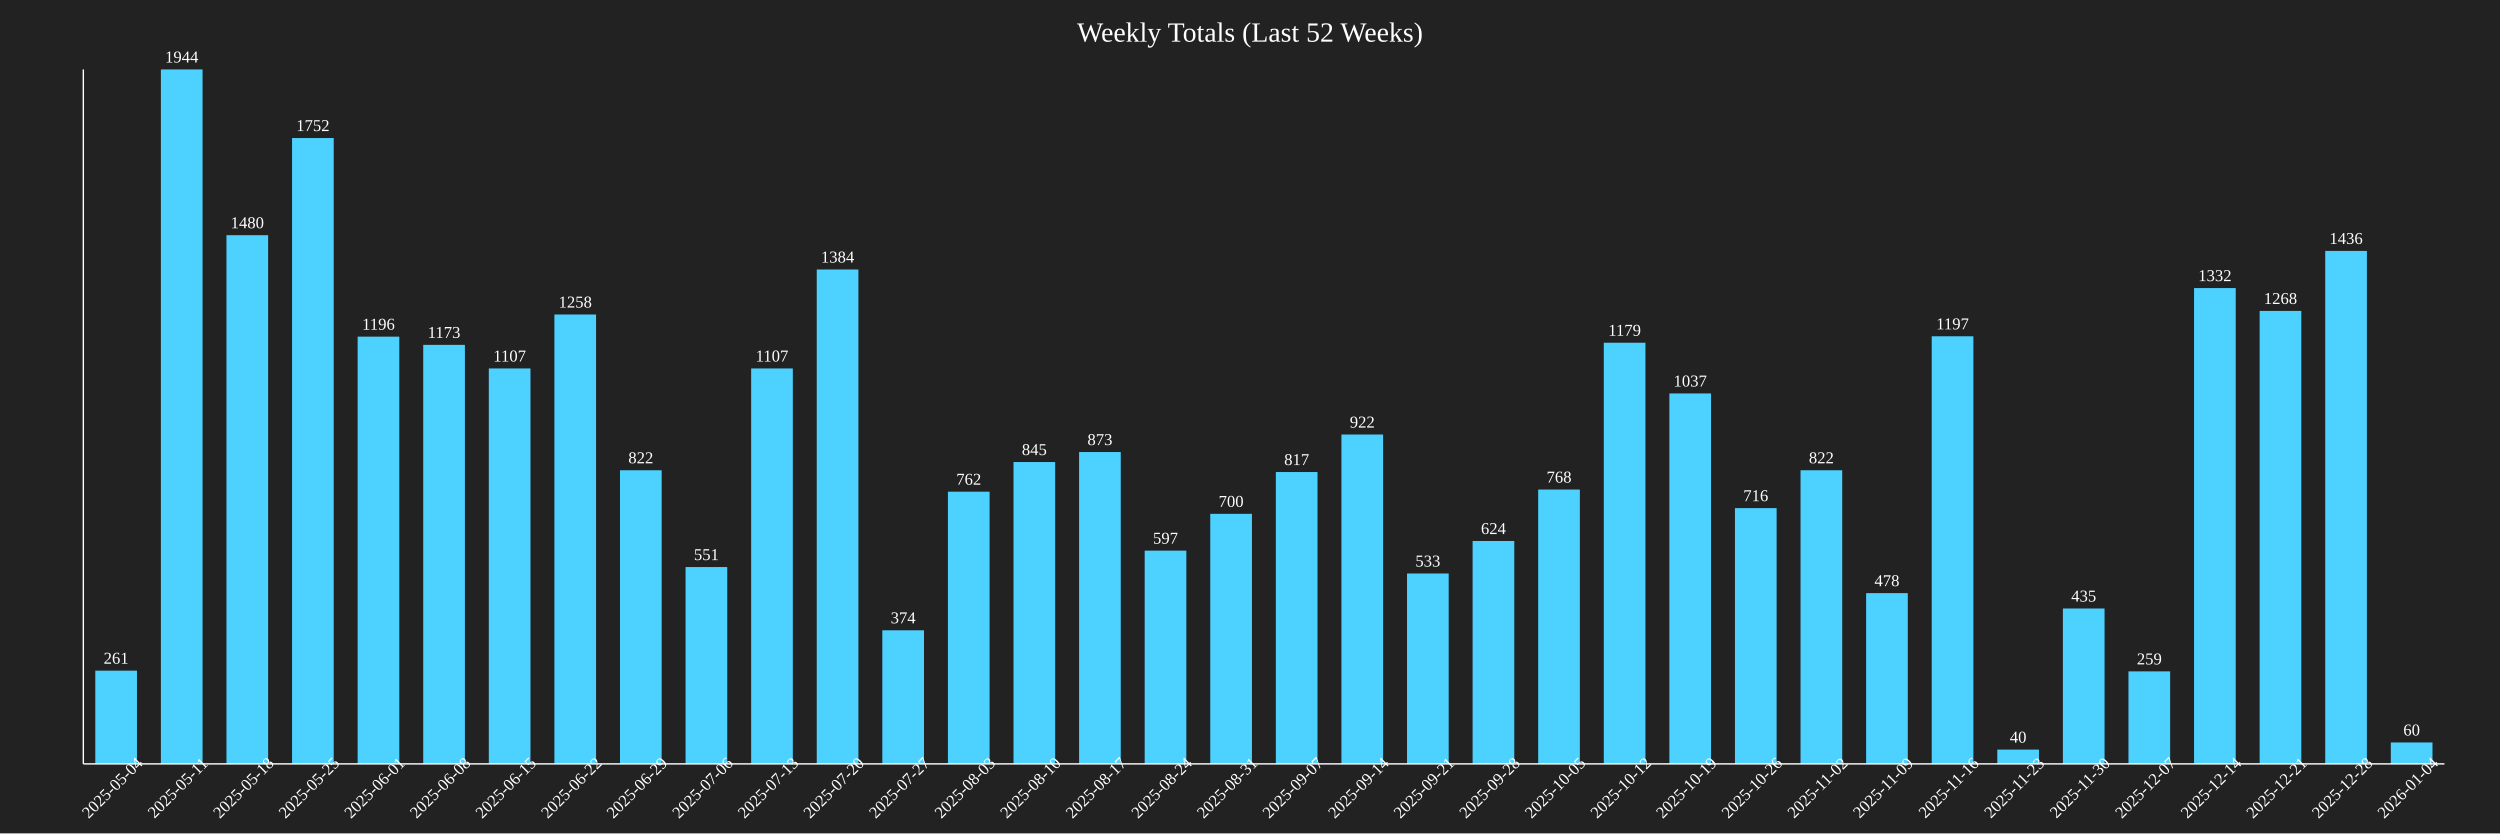
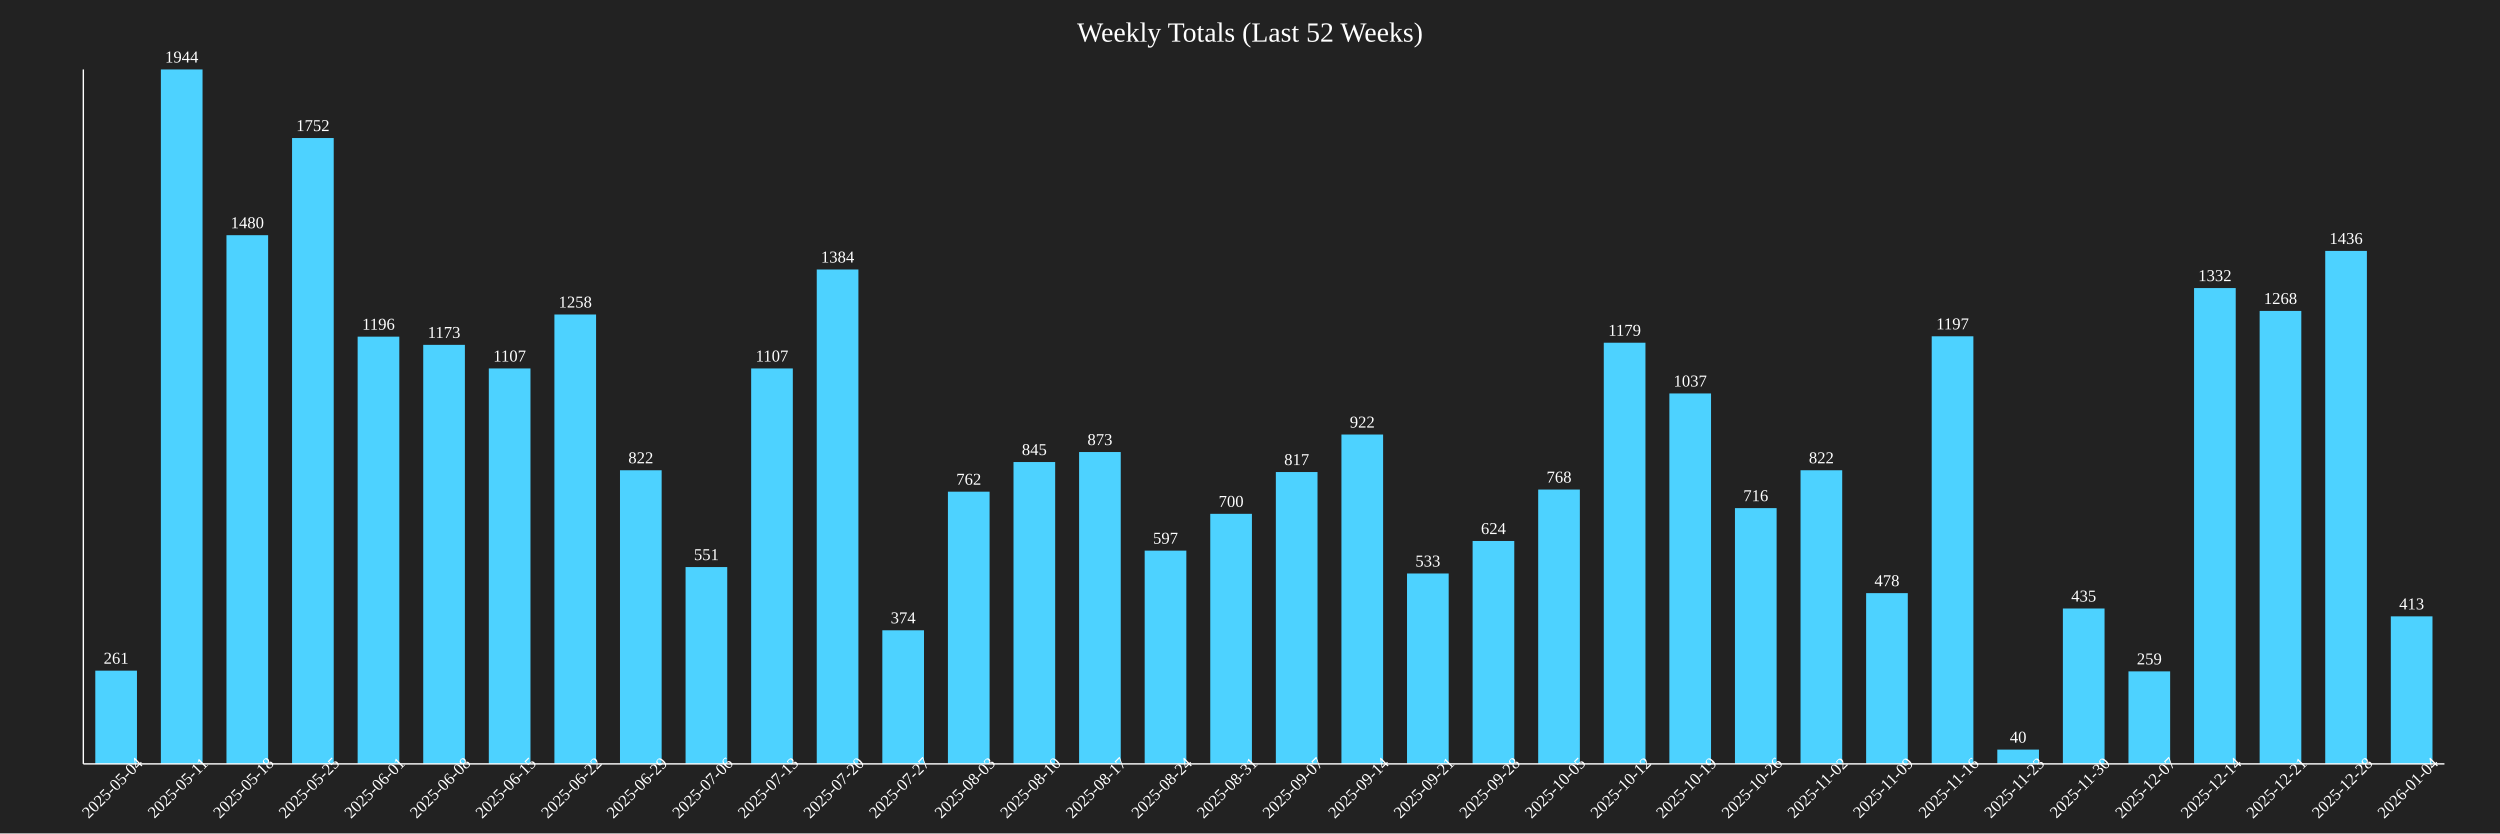
<svg xmlns="http://www.w3.org/2000/svg" baseProfile="full" height="600" version="1.1" width="1800">
  <defs />
  <rect fill="#222222" height="100%" width="100%" x="0" y="0" />
  <text fill="white" font-size="20" text-anchor="middle" x="900.0" y="30">Weekly Totals (Last 52 Weeks)</text>
  <rect fill="#4DD2FF" height="67.13" width="30" x="68.611" y="482.87" />
  <text fill="white" font-size="12" text-anchor="middle" x="83.611" y="477.87">261</text>
  <text fill="white" font-size="12" text-anchor="middle" transform="rotate(-45,83.61111,570)" x="83.611" y="570">2025-05-04</text>
  <rect fill="#4DD2FF" height="500.0" width="30" x="115.833" y="50.0" />
  <text fill="white" font-size="12" text-anchor="middle" x="130.833" y="45.0">1944</text>
  <text fill="white" font-size="12" text-anchor="middle" transform="rotate(-45,130.8333,570)" x="130.833" y="570">2025-05-11</text>
  <rect fill="#4DD2FF" height="380.658" width="30" x="163.056" y="169.342" />
  <text fill="white" font-size="12" text-anchor="middle" x="178.056" y="164.342">1480</text>
  <text fill="white" font-size="12" text-anchor="middle" transform="rotate(-45,178.0556,570)" x="178.056" y="570">2025-05-18</text>
  <rect fill="#4DD2FF" height="450.617" width="30" x="210.278" y="99.383" />
  <text fill="white" font-size="12" text-anchor="middle" x="225.278" y="94.383">1752</text>
  <text fill="white" font-size="12" text-anchor="middle" transform="rotate(-45,225.2778,570)" x="225.278" y="570">2025-05-25</text>
  <rect fill="#4DD2FF" height="307.613" width="30" x="257.5" y="242.387" />
  <text fill="white" font-size="12" text-anchor="middle" x="272.5" y="237.387">1196</text>
  <text fill="white" font-size="12" text-anchor="middle" transform="rotate(-45,272.5,570)" x="272.5" y="570">2025-06-01</text>
  <rect fill="#4DD2FF" height="301.698" width="30" x="304.722" y="248.302" />
  <text fill="white" font-size="12" text-anchor="middle" x="319.722" y="243.302">1173</text>
  <text fill="white" font-size="12" text-anchor="middle" transform="rotate(-45,319.7222,570)" x="319.722" y="570">2025-06-08</text>
  <rect fill="#4DD2FF" height="284.722" width="30" x="351.944" y="265.278" />
  <text fill="white" font-size="12" text-anchor="middle" x="366.944" y="260.278">1107</text>
  <text fill="white" font-size="12" text-anchor="middle" transform="rotate(-45,366.9444,570)" x="366.944" y="570">2025-06-15</text>
  <rect fill="#4DD2FF" height="323.56" width="30" x="399.167" y="226.44" />
  <text fill="white" font-size="12" text-anchor="middle" x="414.167" y="221.44">1258</text>
  <text fill="white" font-size="12" text-anchor="middle" transform="rotate(-45,414.1667,570)" x="414.167" y="570">2025-06-22</text>
  <rect fill="#4DD2FF" height="211.42" width="30" x="446.389" y="338.58" />
  <text fill="white" font-size="12" text-anchor="middle" x="461.389" y="333.58">822</text>
  <text fill="white" font-size="12" text-anchor="middle" transform="rotate(-45,461.3889,570)" x="461.389" y="570">2025-06-29</text>
  <rect fill="#4DD2FF" height="141.718" width="30" x="493.611" y="408.282" />
  <text fill="white" font-size="12" text-anchor="middle" x="508.611" y="403.282">551</text>
  <text fill="white" font-size="12" text-anchor="middle" transform="rotate(-45,508.6111,570)" x="508.611" y="570">2025-07-06</text>
  <rect fill="#4DD2FF" height="284.722" width="30" x="540.833" y="265.278" />
  <text fill="white" font-size="12" text-anchor="middle" x="555.833" y="260.278">1107</text>
  <text fill="white" font-size="12" text-anchor="middle" transform="rotate(-45,555.8333,570)" x="555.833" y="570">2025-07-13</text>
  <rect fill="#4DD2FF" height="355.967" width="30" x="588.056" y="194.033" />
  <text fill="white" font-size="12" text-anchor="middle" x="603.056" y="189.033">1384</text>
  <text fill="white" font-size="12" text-anchor="middle" transform="rotate(-45,603.0556,570)" x="603.056" y="570">2025-07-20</text>
  <rect fill="#4DD2FF" height="96.193" width="30" x="635.278" y="453.807" />
  <text fill="white" font-size="12" text-anchor="middle" x="650.278" y="448.807">374</text>
  <text fill="white" font-size="12" text-anchor="middle" transform="rotate(-45,650.2778,570)" x="650.278" y="570">2025-07-27</text>
  <rect fill="#4DD2FF" height="195.988" width="30" x="682.5" y="354.012" />
  <text fill="white" font-size="12" text-anchor="middle" x="697.5" y="349.012">762</text>
  <text fill="white" font-size="12" text-anchor="middle" transform="rotate(-45,697.5,570)" x="697.5" y="570">2025-08-03</text>
  <rect fill="#4DD2FF" height="217.335" width="30" x="729.722" y="332.665" />
  <text fill="white" font-size="12" text-anchor="middle" x="744.722" y="327.665">845</text>
  <text fill="white" font-size="12" text-anchor="middle" transform="rotate(-45,744.7222,570)" x="744.722" y="570">2025-08-10</text>
  <rect fill="#4DD2FF" height="224.537" width="30" x="776.944" y="325.463" />
  <text fill="white" font-size="12" text-anchor="middle" x="791.944" y="320.463">873</text>
  <text fill="white" font-size="12" text-anchor="middle" transform="rotate(-45,791.9444,570)" x="791.944" y="570">2025-08-17</text>
  <rect fill="#4DD2FF" height="153.549" width="30" x="824.167" y="396.451" />
  <text fill="white" font-size="12" text-anchor="middle" x="839.167" y="391.451">597</text>
  <text fill="white" font-size="12" text-anchor="middle" transform="rotate(-45,839.1667,570)" x="839.167" y="570">2025-08-24</text>
  <rect fill="#4DD2FF" height="180.041" width="30" x="871.389" y="369.959" />
  <text fill="white" font-size="12" text-anchor="middle" x="886.389" y="364.959">700</text>
  <text fill="white" font-size="12" text-anchor="middle" transform="rotate(-45,886.3889,570)" x="886.389" y="570">2025-08-31</text>
  <rect fill="#4DD2FF" height="210.134" width="30" x="918.611" y="339.866" />
  <text fill="white" font-size="12" text-anchor="middle" x="933.611" y="334.866">817</text>
  <text fill="white" font-size="12" text-anchor="middle" transform="rotate(-45,933.6111,570)" x="933.611" y="570">2025-09-07</text>
  <rect fill="#4DD2FF" height="237.14" width="30" x="965.833" y="312.86" />
  <text fill="white" font-size="12" text-anchor="middle" x="980.833" y="307.86">922</text>
  <text fill="white" font-size="12" text-anchor="middle" transform="rotate(-45,980.8333,570)" x="980.833" y="570">2025-09-14</text>
  <rect fill="#4DD2FF" height="137.088" width="30" x="1013.056" y="412.912" />
  <text fill="white" font-size="12" text-anchor="middle" x="1028.056" y="407.912">533</text>
  <text fill="white" font-size="12" text-anchor="middle" transform="rotate(-45,1028.056,570)" x="1028.056" y="570">2025-09-21</text>
  <rect fill="#4DD2FF" height="160.494" width="30" x="1060.278" y="389.506" />
  <text fill="white" font-size="12" text-anchor="middle" x="1075.278" y="384.506">624</text>
  <text fill="white" font-size="12" text-anchor="middle" transform="rotate(-45,1075.278,570)" x="1075.278" y="570">2025-09-28</text>
  <rect fill="#4DD2FF" height="197.531" width="30" x="1107.5" y="352.469" />
  <text fill="white" font-size="12" text-anchor="middle" x="1122.5" y="347.469">768</text>
  <text fill="white" font-size="12" text-anchor="middle" transform="rotate(-45,1122.5,570)" x="1122.5" y="570">2025-10-05</text>
  <rect fill="#4DD2FF" height="303.241" width="30" x="1154.722" y="246.759" />
  <text fill="white" font-size="12" text-anchor="middle" x="1169.722" y="241.759">1179</text>
  <text fill="white" font-size="12" text-anchor="middle" transform="rotate(-45,1169.722,570)" x="1169.722" y="570">2025-10-12</text>
  <rect fill="#4DD2FF" height="266.718" width="30" x="1201.944" y="283.282" />
  <text fill="white" font-size="12" text-anchor="middle" x="1216.944" y="278.282">1037</text>
  <text fill="white" font-size="12" text-anchor="middle" transform="rotate(-45,1216.944,570)" x="1216.944" y="570">2025-10-19</text>
  <rect fill="#4DD2FF" height="184.156" width="30" x="1249.167" y="365.844" />
  <text fill="white" font-size="12" text-anchor="middle" x="1264.167" y="360.844">716</text>
  <text fill="white" font-size="12" text-anchor="middle" transform="rotate(-45,1264.167,570)" x="1264.167" y="570">2025-10-26</text>
  <rect fill="#4DD2FF" height="211.42" width="30" x="1296.389" y="338.58" />
  <text fill="white" font-size="12" text-anchor="middle" x="1311.389" y="333.58">822</text>
  <text fill="white" font-size="12" text-anchor="middle" transform="rotate(-45,1311.389,570)" x="1311.389" y="570">2025-11-02</text>
  <rect fill="#4DD2FF" height="122.942" width="30" x="1343.611" y="427.058" />
  <text fill="white" font-size="12" text-anchor="middle" x="1358.611" y="422.058">478</text>
  <text fill="white" font-size="12" text-anchor="middle" transform="rotate(-45,1358.611,570)" x="1358.611" y="570">2025-11-09</text>
  <rect fill="#4DD2FF" height="307.87" width="30" x="1390.833" y="242.13" />
  <text fill="white" font-size="12" text-anchor="middle" x="1405.833" y="237.13">1197</text>
  <text fill="white" font-size="12" text-anchor="middle" transform="rotate(-45,1405.833,570)" x="1405.833" y="570">2025-11-16</text>
  <rect fill="#4DD2FF" height="10.288" width="30" x="1438.056" y="539.712" />
  <text fill="white" font-size="12" text-anchor="middle" x="1453.056" y="534.712">40</text>
  <text fill="white" font-size="12" text-anchor="middle" transform="rotate(-45,1453.056,570)" x="1453.056" y="570">2025-11-23</text>
  <rect fill="#4DD2FF" height="111.883" width="30" x="1485.278" y="438.117" />
  <text fill="white" font-size="12" text-anchor="middle" x="1500.278" y="433.117">435</text>
  <text fill="white" font-size="12" text-anchor="middle" transform="rotate(-45,1500.278,570)" x="1500.278" y="570">2025-11-30</text>
  <rect fill="#4DD2FF" height="66.615" width="30" x="1532.5" y="483.385" />
  <text fill="white" font-size="12" text-anchor="middle" x="1547.5" y="478.385">259</text>
  <text fill="white" font-size="12" text-anchor="middle" transform="rotate(-45,1547.5,570)" x="1547.5" y="570">2025-12-07</text>
  <rect fill="#4DD2FF" height="342.593" width="30" x="1579.722" y="207.407" />
  <text fill="white" font-size="12" text-anchor="middle" x="1594.722" y="202.407">1332</text>
  <text fill="white" font-size="12" text-anchor="middle" transform="rotate(-45,1594.722,570)" x="1594.722" y="570">2025-12-14</text>
  <rect fill="#4DD2FF" height="326.132" width="30" x="1626.944" y="223.868" />
  <text fill="white" font-size="12" text-anchor="middle" x="1641.944" y="218.868">1268</text>
  <text fill="white" font-size="12" text-anchor="middle" transform="rotate(-45,1641.944,570)" x="1641.944" y="570">2025-12-21</text>
  <rect fill="#4DD2FF" height="369.342" width="30" x="1674.167" y="180.658" />
  <text fill="white" font-size="12" text-anchor="middle" x="1689.167" y="175.658">1436</text>
  <text fill="white" font-size="12" text-anchor="middle" transform="rotate(-45,1689.167,570)" x="1689.167" y="570">2025-12-28</text>
-   <rect fill="#4DD2FF" height="15.432" width="30" x="1721.389" y="534.568" />
-   <text fill="white" font-size="12" text-anchor="middle" x="1736.389" y="529.568">60</text>
+   <rect fill="#4DD2FF" height="106.224" width="30" x="1721.389" y="443.776" />
+   <text fill="white" font-size="12" text-anchor="middle" x="1736.389" y="438.776">413</text>
  <text fill="white" font-size="12" text-anchor="middle" transform="rotate(-45,1736.389,570)" x="1736.389" y="570">2026-01-04</text>
  <line stroke="white" x1="60" x2="60" y1="50" y2="550" />
  <line stroke="white" x1="60" x2="1760" y1="550" y2="550" />
</svg>
